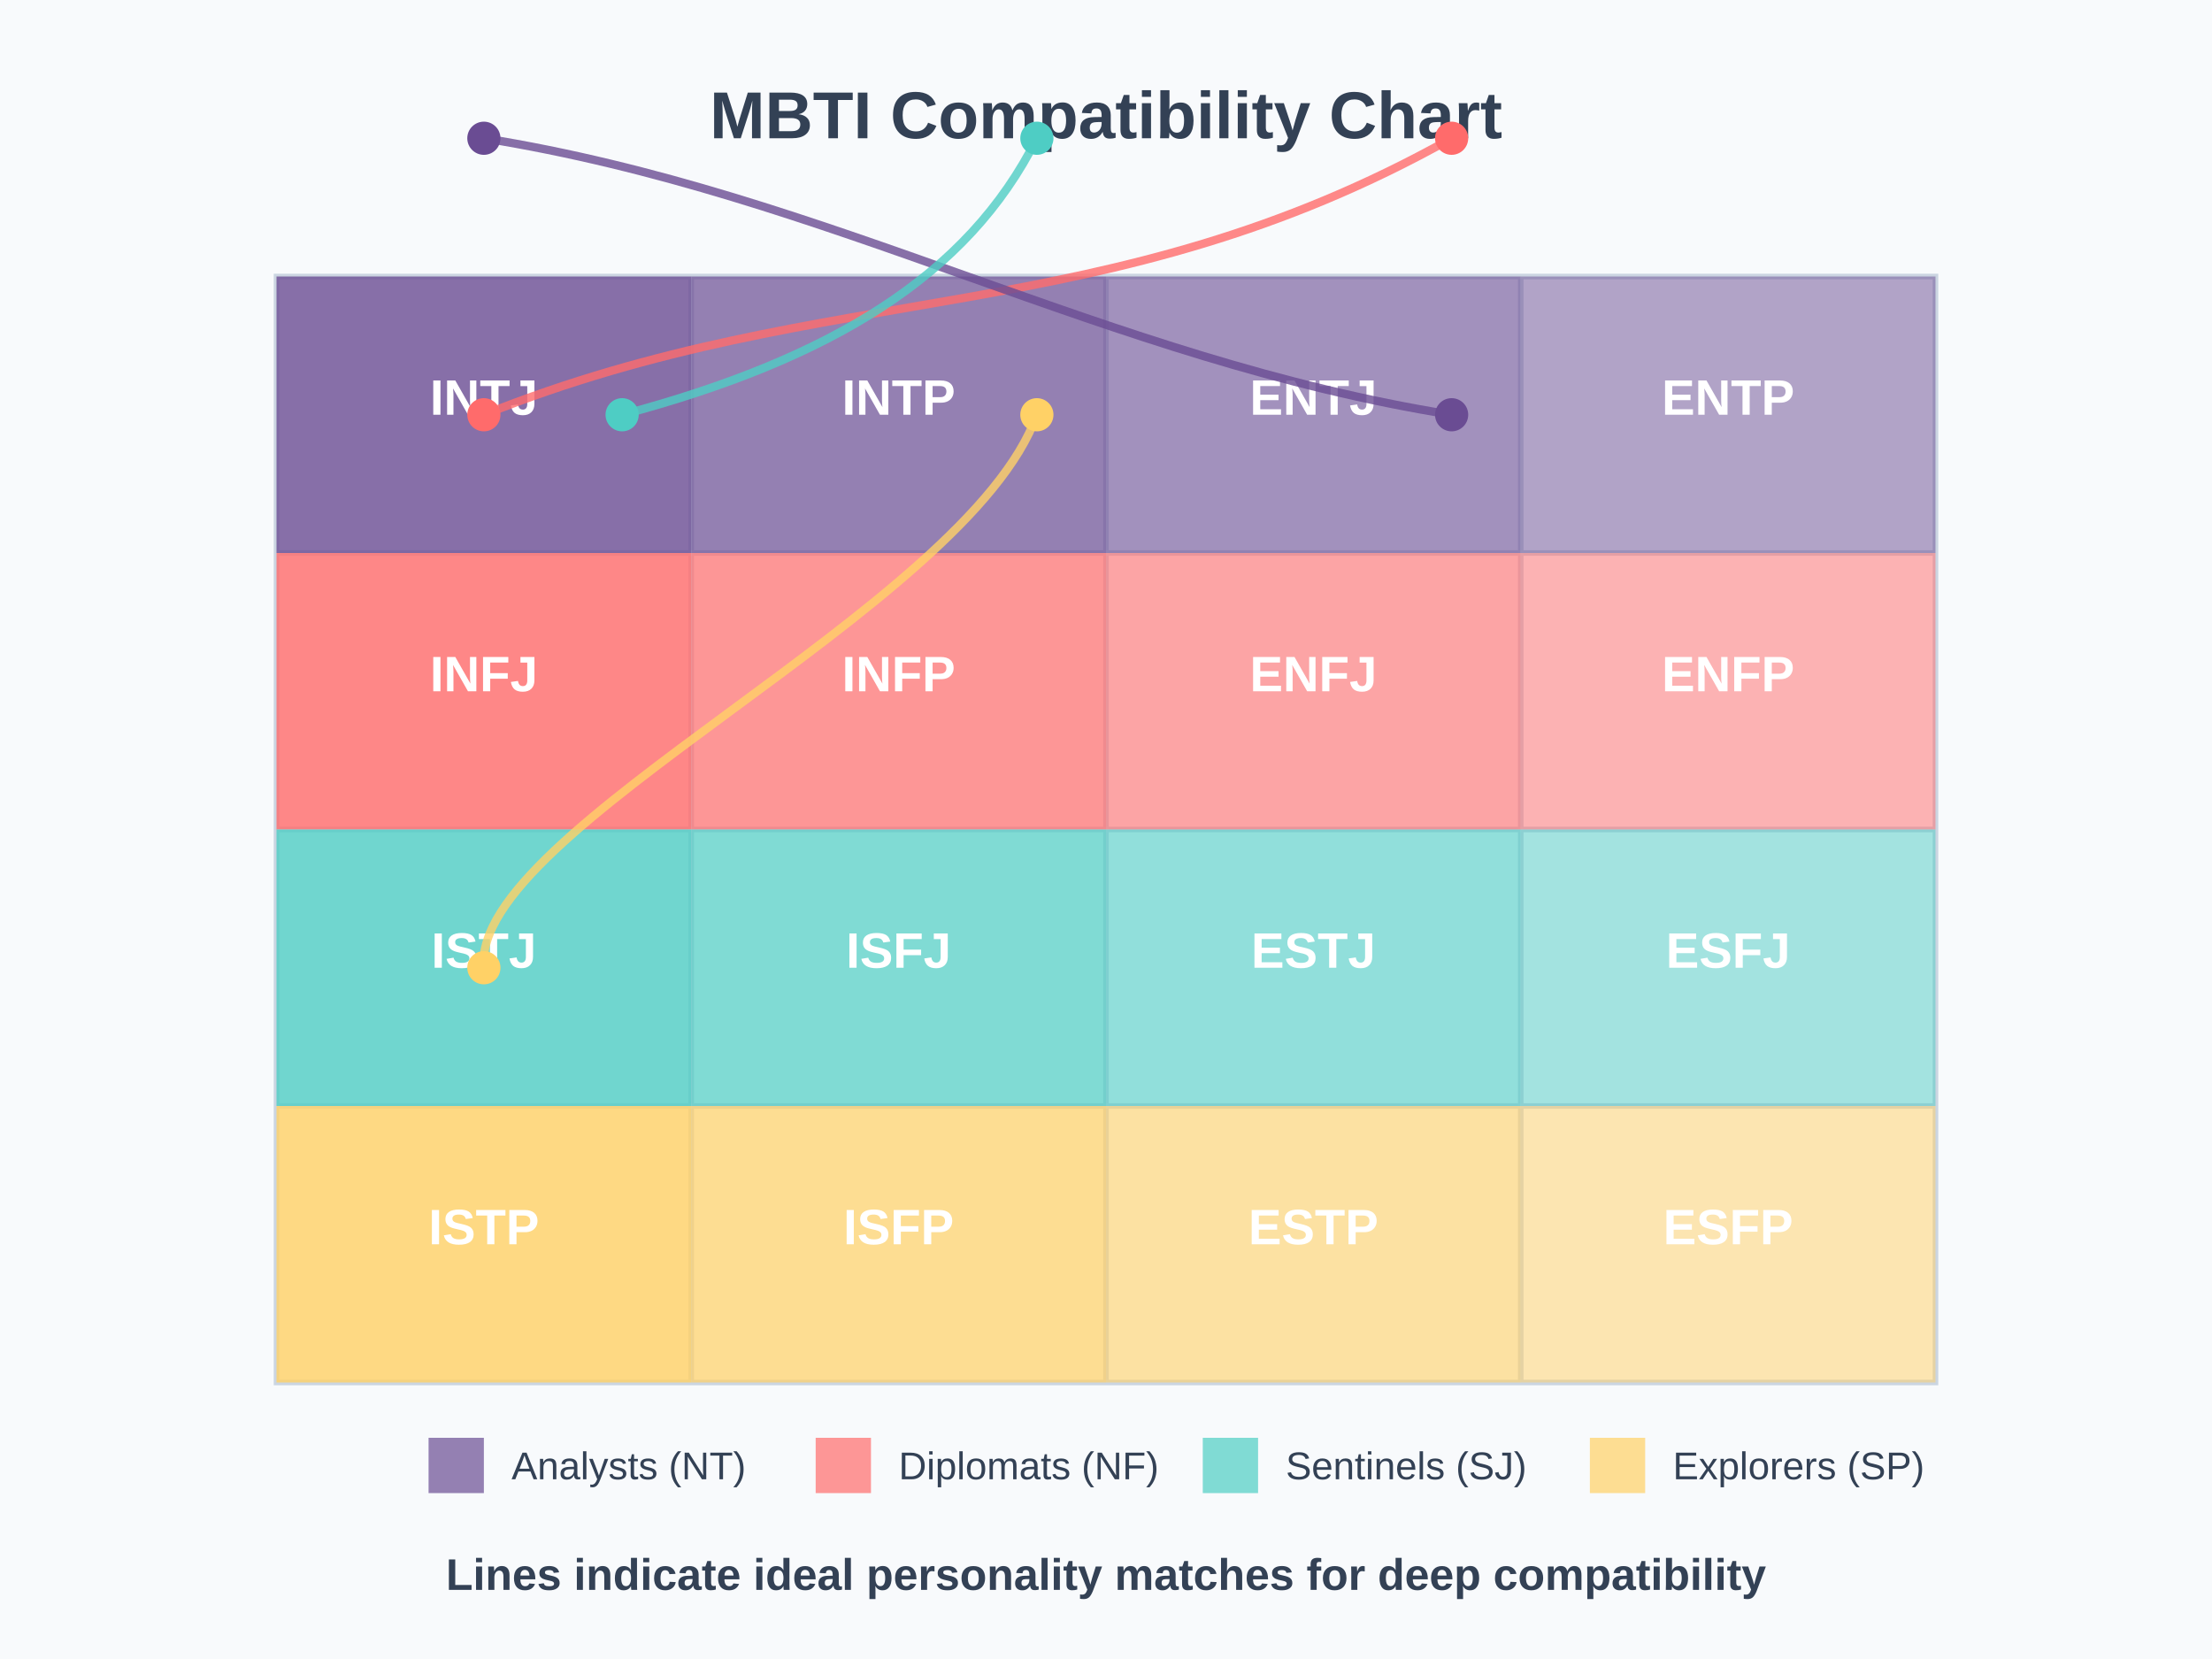
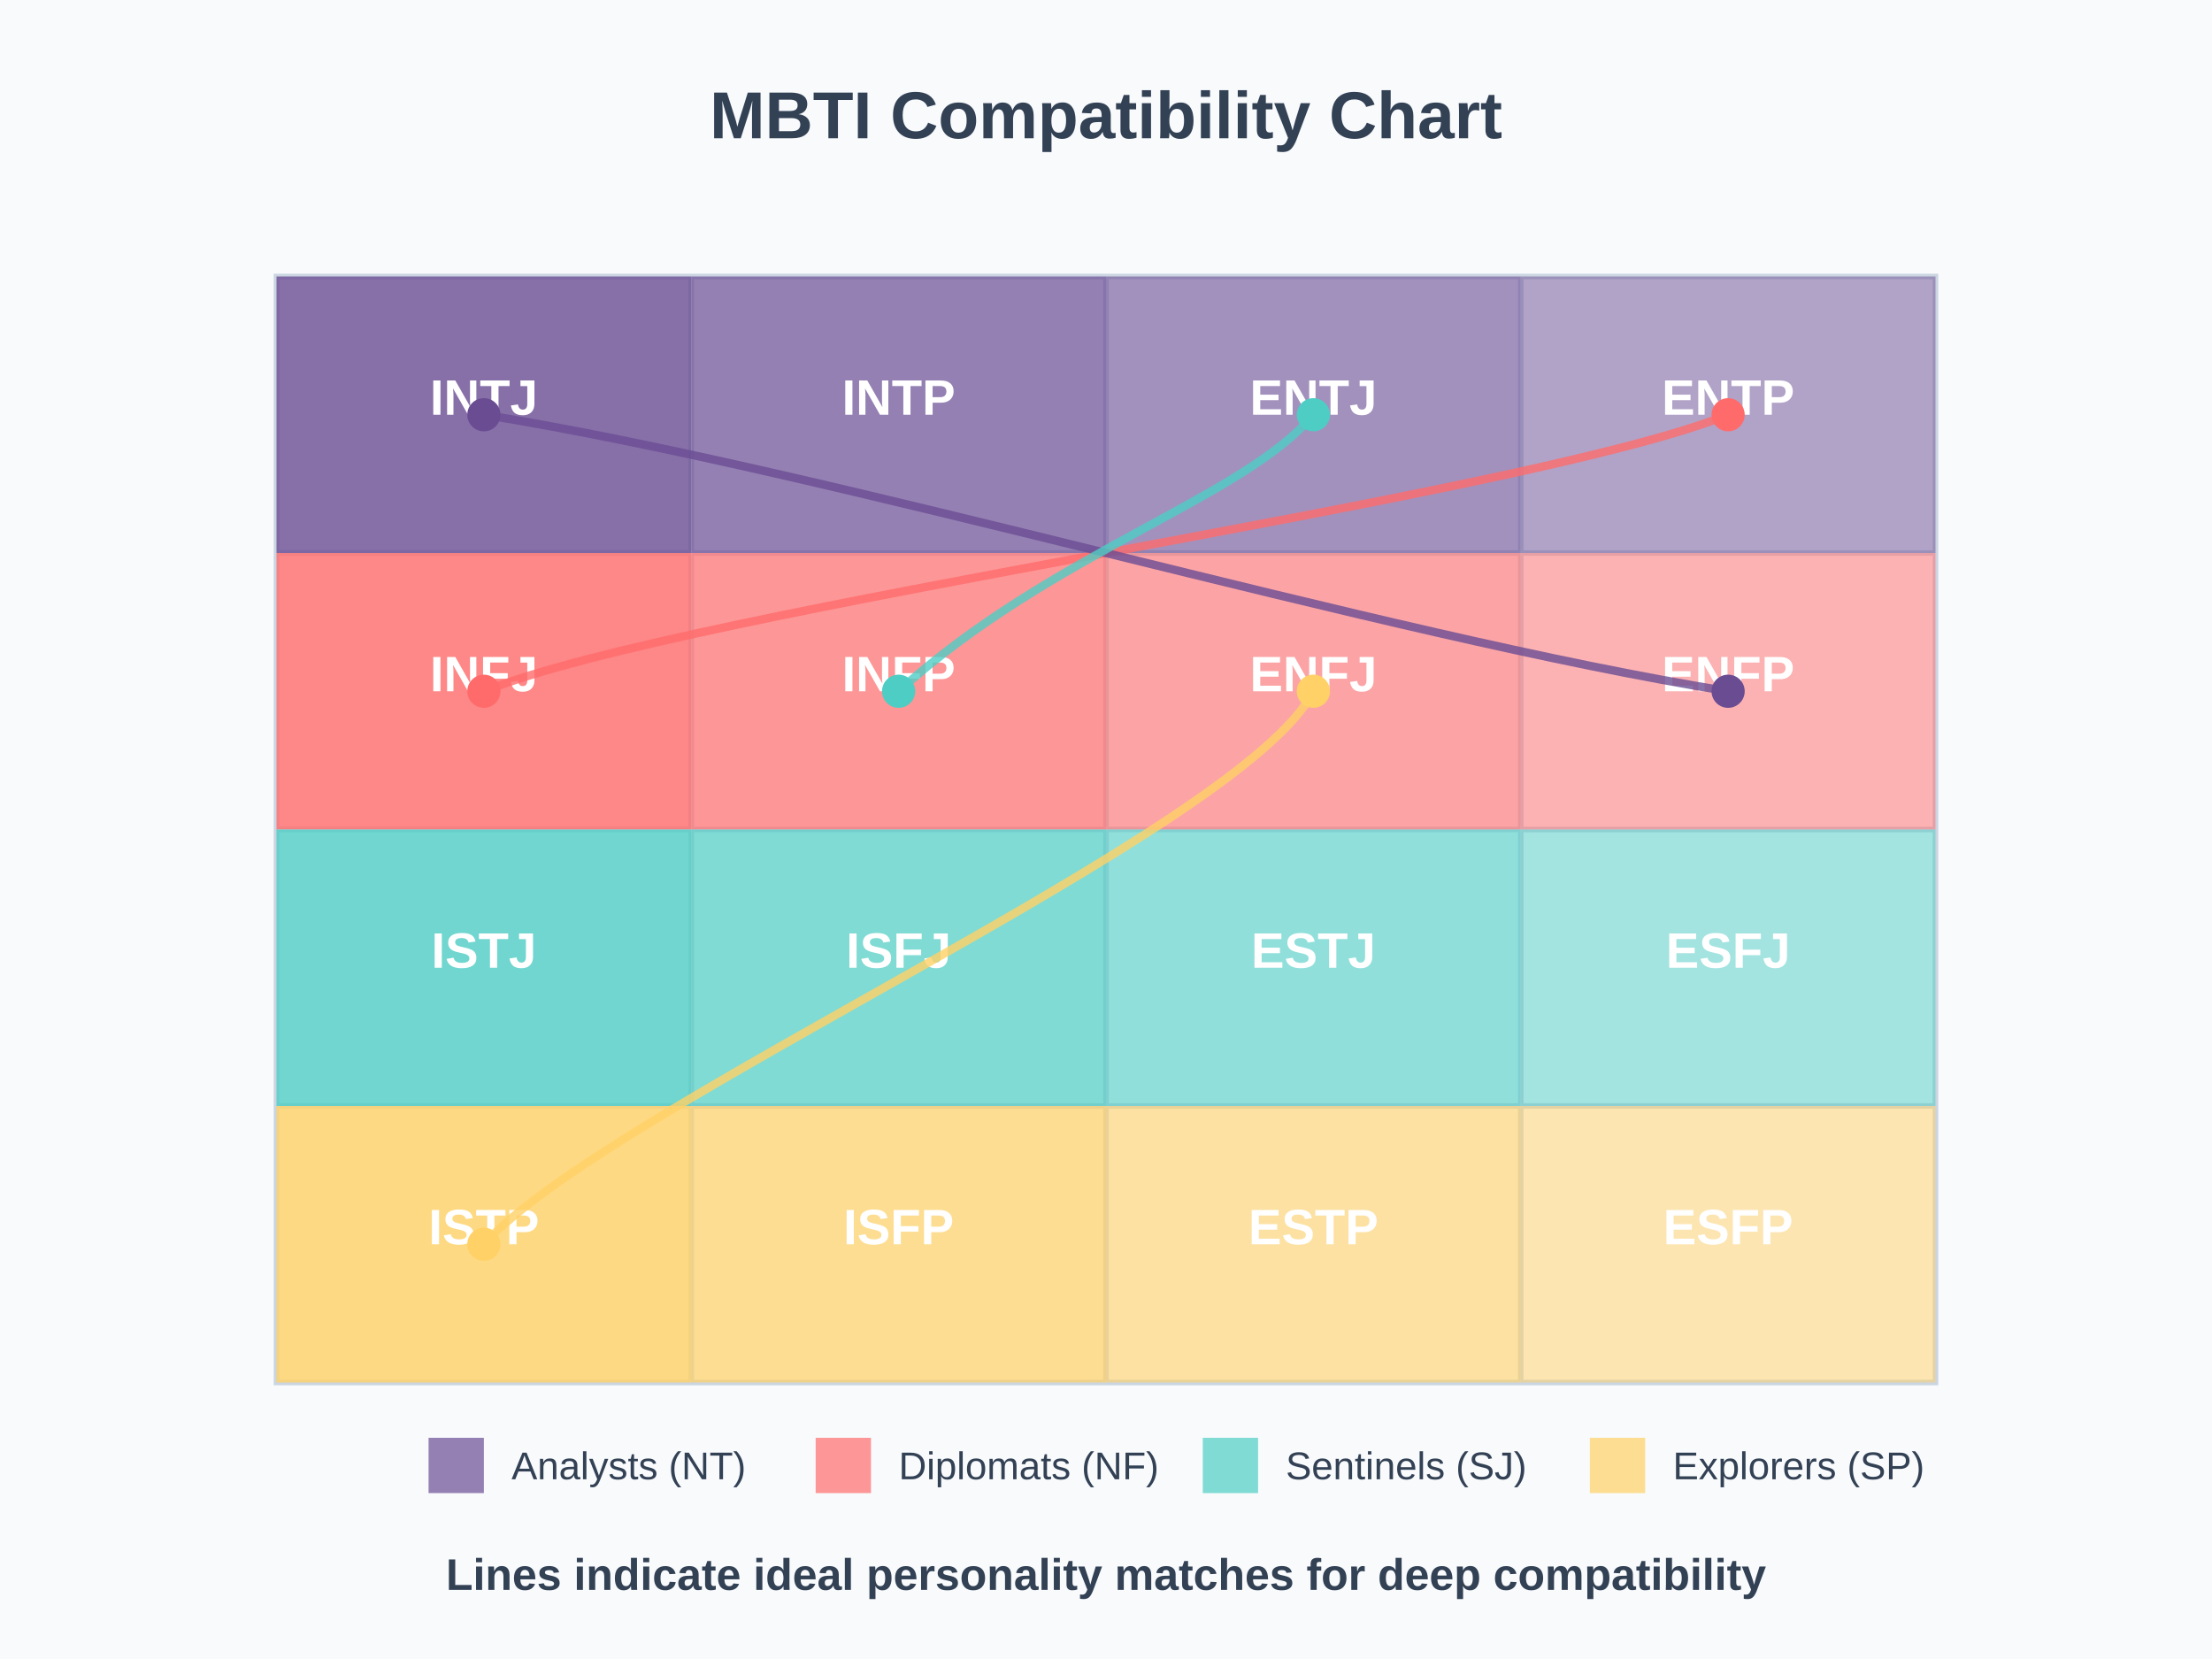
<svg xmlns="http://www.w3.org/2000/svg" width="800" height="600" viewBox="0 0 800 600" fill="none">
  <rect width="800" height="600" fill="#f8fafc" />
  <text x="400" y="50" font-family="Arial, sans-serif" font-size="24" font-weight="bold" text-anchor="middle" fill="#334155">MBTI Compatibility Chart</text>
  <g transform="translate(100, 100)">
    <rect x="0" y="0" width="600" height="400" stroke="#cbd5e1" stroke-width="2" fill="none" />
    <line x1="0" y1="100" x2="600" y2="100" stroke="#cbd5e1" stroke-width="2" />
    <line x1="0" y1="200" x2="600" y2="200" stroke="#cbd5e1" stroke-width="2" />
    <line x1="0" y1="300" x2="600" y2="300" stroke="#cbd5e1" stroke-width="2" />
    <line x1="150" y1="0" x2="150" y2="400" stroke="#cbd5e1" stroke-width="2" />
    <line x1="300" y1="0" x2="300" y2="400" stroke="#cbd5e1" stroke-width="2" />
    <line x1="450" y1="0" x2="450" y2="400" stroke="#cbd5e1" stroke-width="2" />
    <rect x="0" y="0" width="150" height="100" fill="#6A4C93" fill-opacity="0.8" />
    <text x="75" y="50" font-family="Arial, sans-serif" font-size="18" font-weight="bold" text-anchor="middle" fill="white">INTJ</text>
    <rect x="150" y="0" width="150" height="100" fill="#6A4C93" fill-opacity="0.7" />
    <text x="225" y="50" font-family="Arial, sans-serif" font-size="18" font-weight="bold" text-anchor="middle" fill="white">INTP</text>
    <rect x="300" y="0" width="150" height="100" fill="#6A4C93" fill-opacity="0.6" />
    <text x="375" y="50" font-family="Arial, sans-serif" font-size="18" font-weight="bold" text-anchor="middle" fill="white">ENTJ</text>
    <rect x="450" y="0" width="150" height="100" fill="#6A4C93" fill-opacity="0.5" />
    <text x="525" y="50" font-family="Arial, sans-serif" font-size="18" font-weight="bold" text-anchor="middle" fill="white">ENTP</text>
    <rect x="0" y="100" width="150" height="100" fill="#FF6B6B" fill-opacity="0.8" />
    <text x="75" y="150" font-family="Arial, sans-serif" font-size="18" font-weight="bold" text-anchor="middle" fill="white">INFJ</text>
    <rect x="150" y="100" width="150" height="100" fill="#FF6B6B" fill-opacity="0.7" />
    <text x="225" y="150" font-family="Arial, sans-serif" font-size="18" font-weight="bold" text-anchor="middle" fill="white">INFP</text>
    <rect x="300" y="100" width="150" height="100" fill="#FF6B6B" fill-opacity="0.6" />
    <text x="375" y="150" font-family="Arial, sans-serif" font-size="18" font-weight="bold" text-anchor="middle" fill="white">ENFJ</text>
    <rect x="450" y="100" width="150" height="100" fill="#FF6B6B" fill-opacity="0.5" />
    <text x="525" y="150" font-family="Arial, sans-serif" font-size="18" font-weight="bold" text-anchor="middle" fill="white">ENFP</text>
    <rect x="0" y="200" width="150" height="100" fill="#4ECDC4" fill-opacity="0.8" />
    <text x="75" y="250" font-family="Arial, sans-serif" font-size="18" font-weight="bold" text-anchor="middle" fill="white">ISTJ</text>
    <rect x="150" y="200" width="150" height="100" fill="#4ECDC4" fill-opacity="0.7" />
    <text x="225" y="250" font-family="Arial, sans-serif" font-size="18" font-weight="bold" text-anchor="middle" fill="white">ISFJ</text>
    <rect x="300" y="200" width="150" height="100" fill="#4ECDC4" fill-opacity="0.6" />
    <text x="375" y="250" font-family="Arial, sans-serif" font-size="18" font-weight="bold" text-anchor="middle" fill="white">ESTJ</text>
    <rect x="450" y="200" width="150" height="100" fill="#4ECDC4" fill-opacity="0.5" />
    <text x="525" y="250" font-family="Arial, sans-serif" font-size="18" font-weight="bold" text-anchor="middle" fill="white">ESFJ</text>
    <rect x="0" y="300" width="150" height="100" fill="#FFD166" fill-opacity="0.8" />
    <text x="75" y="350" font-family="Arial, sans-serif" font-size="18" font-weight="bold" text-anchor="middle" fill="white">ISTP</text>
    <rect x="150" y="300" width="150" height="100" fill="#FFD166" fill-opacity="0.7" />
    <text x="225" y="350" font-family="Arial, sans-serif" font-size="18" font-weight="bold" text-anchor="middle" fill="white">ISFP</text>
    <rect x="300" y="300" width="150" height="100" fill="#FFD166" fill-opacity="0.6" />
    <text x="375" y="350" font-family="Arial, sans-serif" font-size="18" font-weight="bold" text-anchor="middle" fill="white">ESTP</text>
    <rect x="450" y="300" width="150" height="100" fill="#FFD166" fill-opacity="0.5" />
    <text x="525" y="350" font-family="Arial, sans-serif" font-size="18" font-weight="bold" text-anchor="middle" fill="white">ESFP</text>
  </g>
-   <path d="M175 150 C300 100 400 120 525 50" stroke="#FF6B6B" stroke-width="3" fill="none" opacity="0.8" />
-   <circle cx="175" cy="150" r="6" fill="#FF6B6B" />
-   <circle cx="525" cy="50" r="6" fill="#FF6B6B" />
-   <path d="M175 50 C300 70 400 130 525 150" stroke="#6A4C93" stroke-width="3" fill="none" opacity="0.8" />
-   <circle cx="175" cy="50" r="6" fill="#6A4C93" />
-   <circle cx="525" cy="150" r="6" fill="#6A4C93" />
-   <path d="M375 50 C350 100 300 130 225 150" stroke="#4ECDC4" stroke-width="3" fill="none" opacity="0.8" />
-   <circle cx="375" cy="50" r="6" fill="#4ECDC4" />
-   <circle cx="225" cy="150" r="6" fill="#4ECDC4" />
-   <path d="M375 150 C350 220 170 300 175 350" stroke="#FFD166" stroke-width="3" fill="none" opacity="0.8" />
-   <circle cx="375" cy="150" r="6" fill="#FFD166" />
-   <circle cx="175" cy="350" r="6" fill="#FFD166" />
+   <g transform="translate(100, 100)">
+     <path d="M75 150 C150 120 450 80 525 50" stroke="#FF6B6B" stroke-width="3" fill="none" opacity="0.8" />
+     <circle cx="75" cy="150" r="6" fill="#FF6B6B" />
+     <circle cx="525" cy="50" r="6" fill="#FF6B6B" />
+     <path d="M75 50 C200 70 400 130 525 150" stroke="#6A4C93" stroke-width="3" fill="none" opacity="0.8" />
+     <circle cx="75" cy="50" r="6" fill="#6A4C93" />
+     <circle cx="525" cy="150" r="6" fill="#6A4C93" />
+     <path d="M375 50 C350 80 280 100 225 150" stroke="#4ECDC4" stroke-width="3" fill="none" opacity="0.8" />
+     <circle cx="375" cy="50" r="6" fill="#4ECDC4" />
+     <circle cx="225" cy="150" r="6" fill="#4ECDC4" />
+     <path d="M375 150 C350 200 120 300 75 350" stroke="#FFD166" stroke-width="3" fill="none" opacity="0.8" />
+     <circle cx="375" cy="150" r="6" fill="#FFD166" />
+     <circle cx="75" cy="350" r="6" fill="#FFD166" />
+   </g>
  <rect x="155" y="520" width="20" height="20" fill="#6A4C93" fill-opacity="0.7" />
  <text x="185" y="535" font-family="Arial, sans-serif" font-size="14" fill="#334155">Analysts (NT)</text>
  <rect x="295" y="520" width="20" height="20" fill="#FF6B6B" fill-opacity="0.7" />
  <text x="325" y="535" font-family="Arial, sans-serif" font-size="14" fill="#334155">Diplomats (NF)</text>
  <rect x="435" y="520" width="20" height="20" fill="#4ECDC4" fill-opacity="0.7" />
  <text x="465" y="535" font-family="Arial, sans-serif" font-size="14" fill="#334155">Sentinels (SJ)</text>
  <rect x="575" y="520" width="20" height="20" fill="#FFD166" fill-opacity="0.7" />
  <text x="605" y="535" font-family="Arial, sans-serif" font-size="14" fill="#334155">Explorers (SP)</text>
  <text x="400" y="575" font-family="Arial, sans-serif" font-size="16" font-weight="bold" text-anchor="middle" fill="#334155">Lines indicate ideal personality matches for deep compatibility</text>
</svg>
